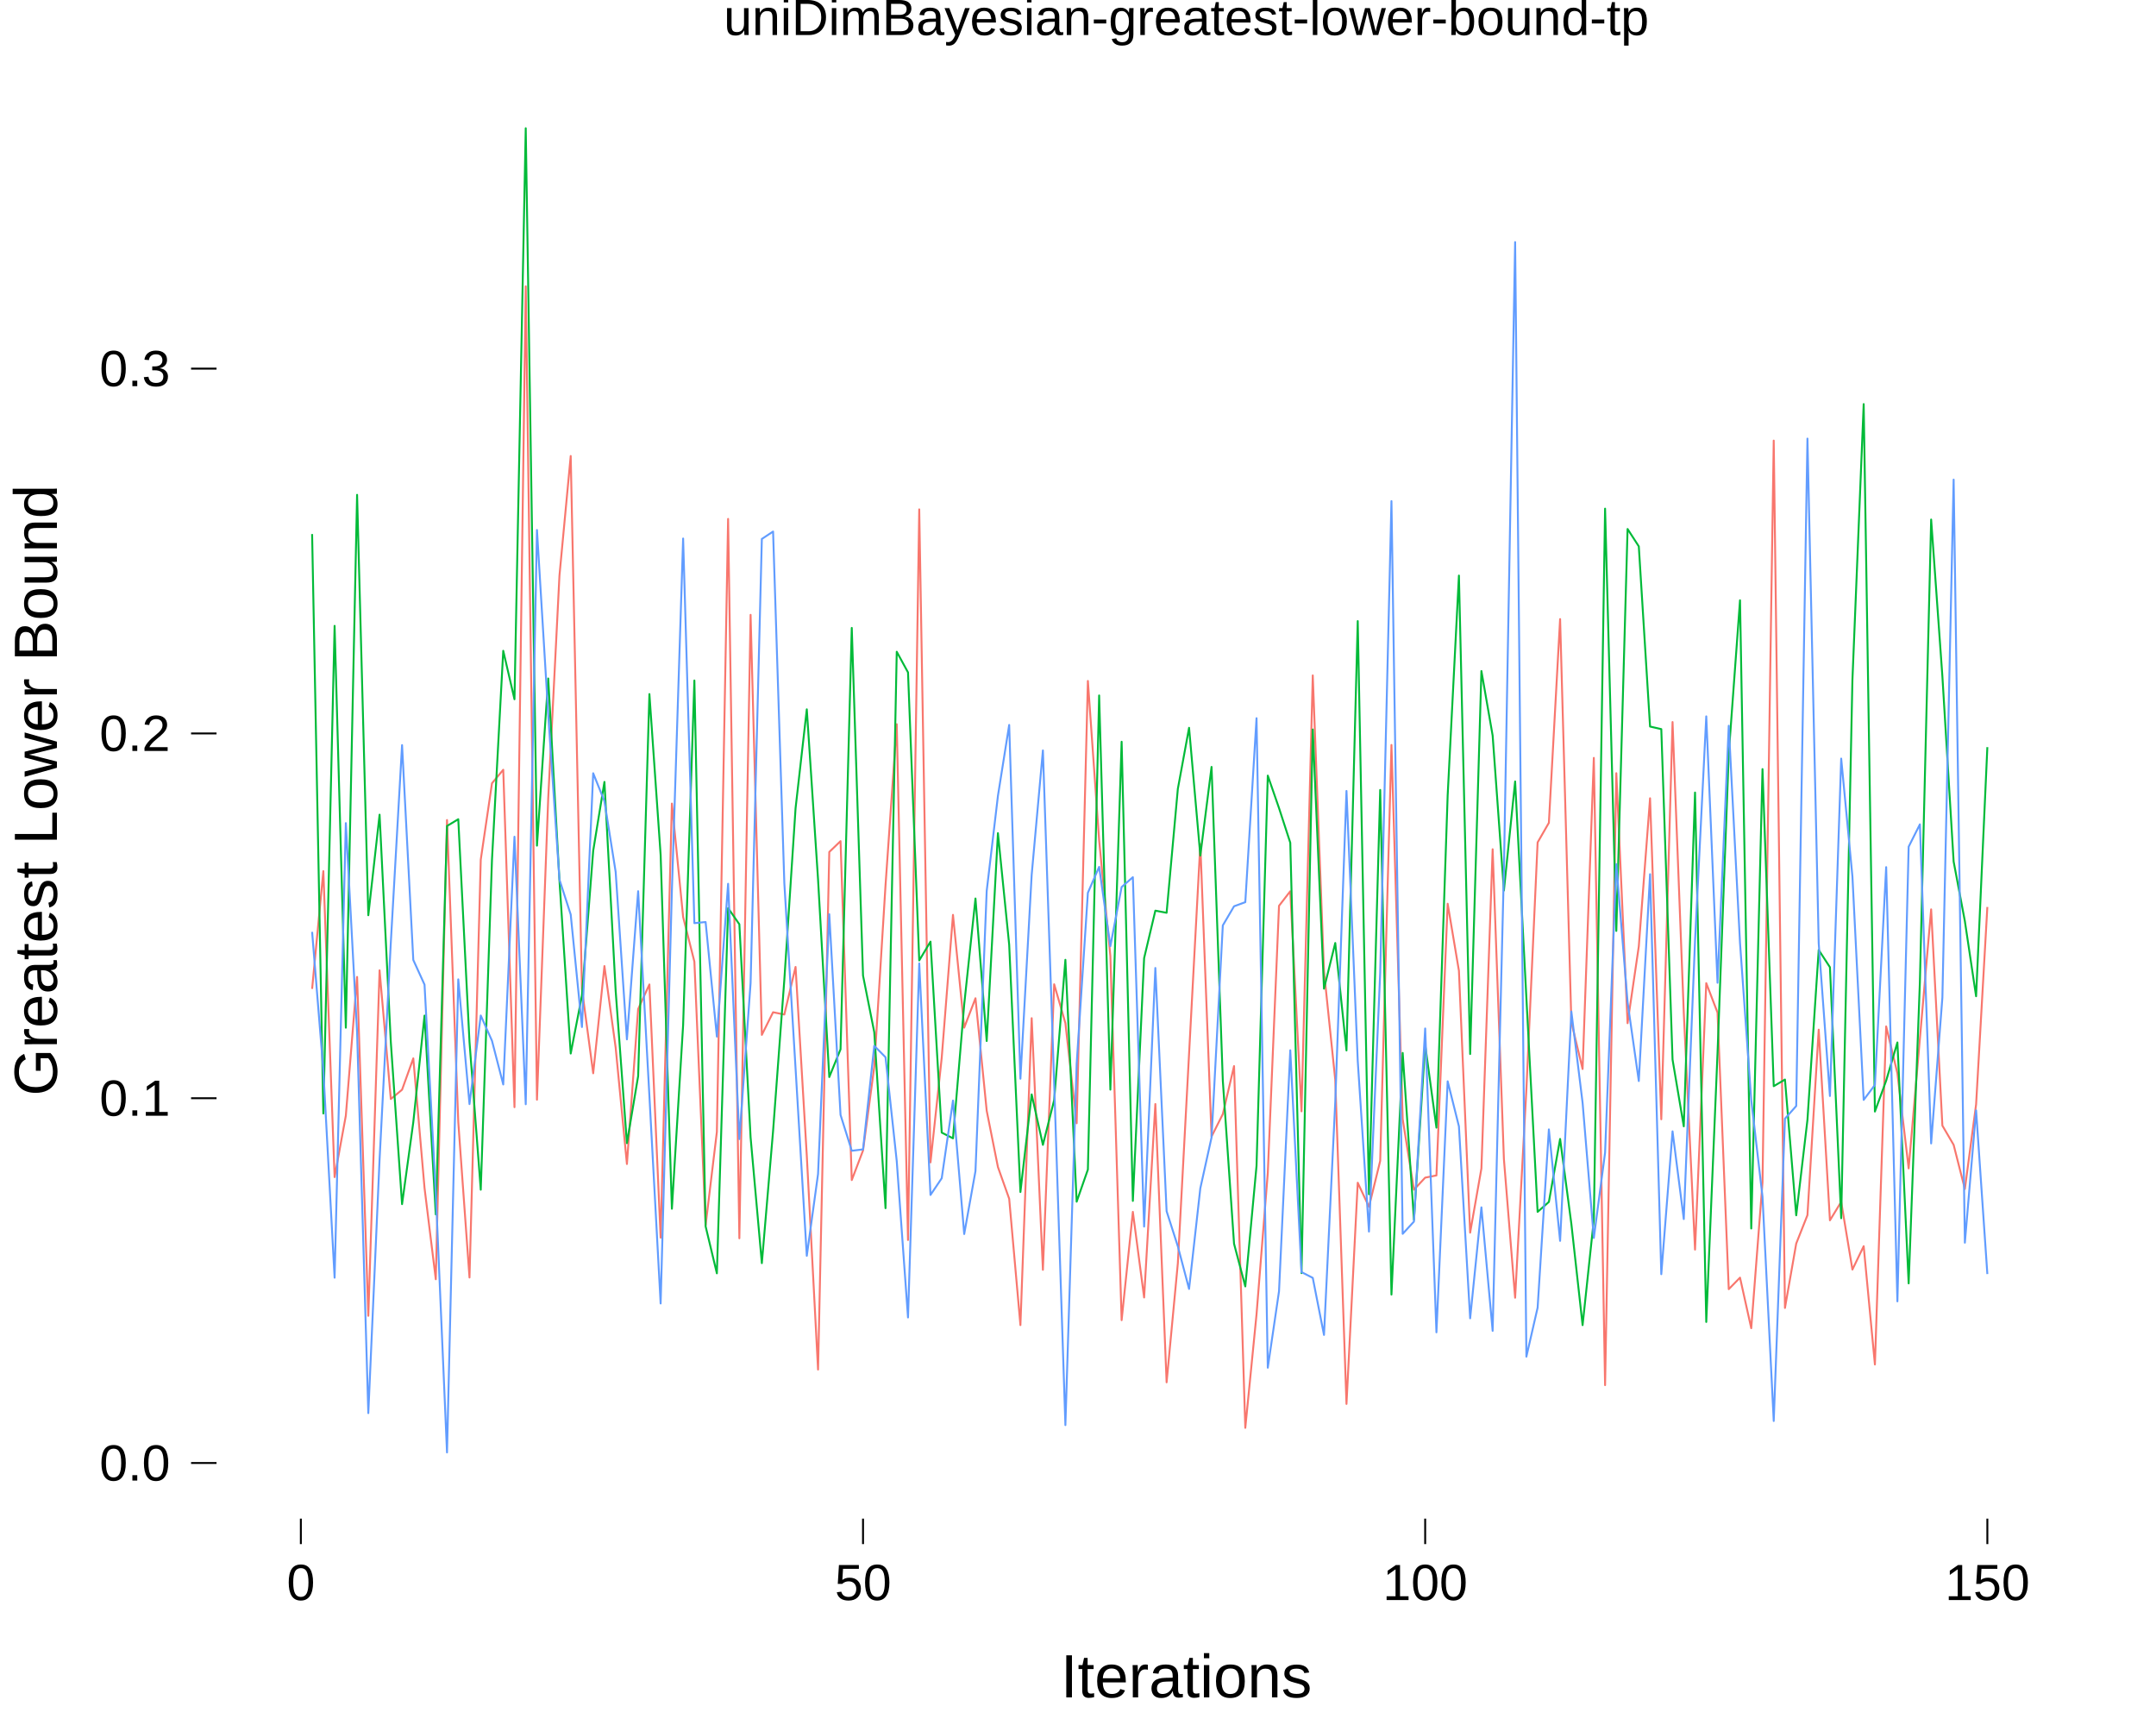
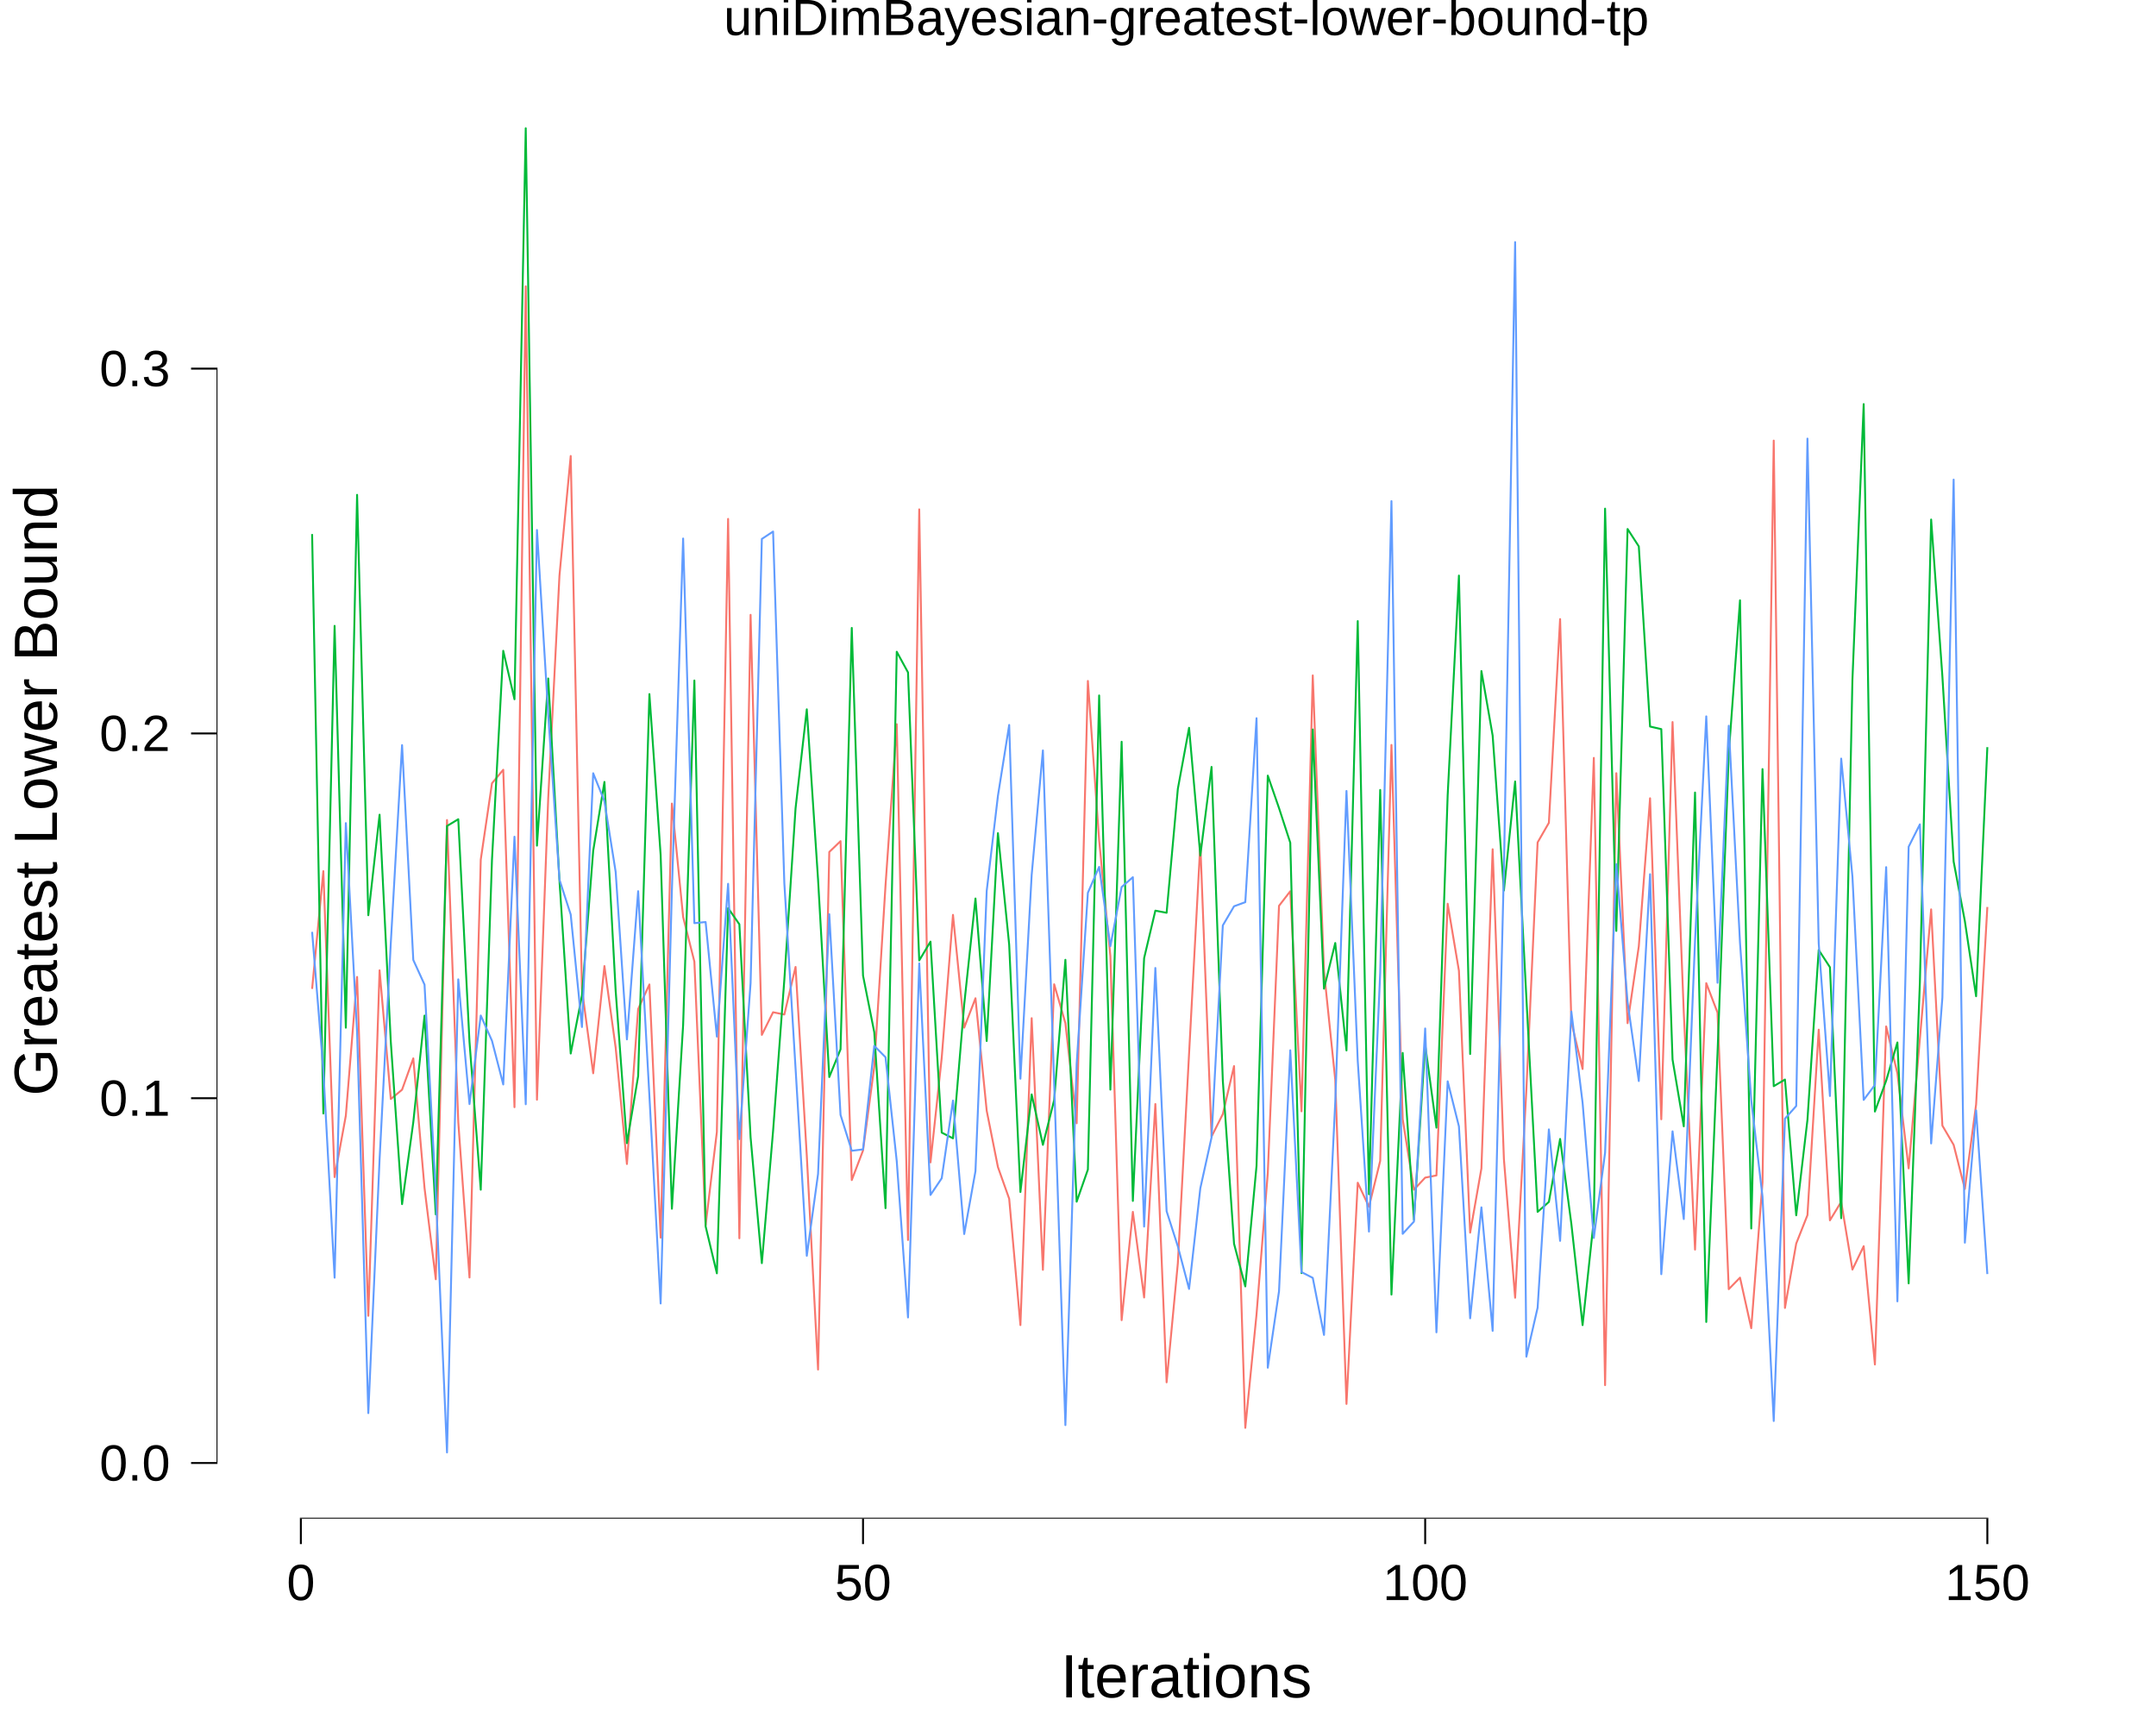
<svg xmlns="http://www.w3.org/2000/svg" viewBox="0 0 720.00 576.00">
  <defs>
    <style type="text/css">
    line, polyline, polygon, path, rect, circle {
      fill: none;
      stroke: #000000;
      stroke-linecap: round;
      stroke-linejoin: round;
      stroke-miterlimit: 10.00;
    }
  </style>
  </defs>
  <rect width="100%" height="100%" style="stroke: none; fill: #FFFFFF;" />
  <rect x="0.00" y="0.00" width="720.00" height="576.00" style="stroke-width: 10.67; stroke: none;" />
  <defs>
    <clipPath id="cpNzIuMzF8NzIwLjAwfDUwNy4xMHwyMC43MQ==">
      <rect x="72.31" y="20.71" width="647.69" height="486.38" />
    </clipPath>
  </defs>
  <rect x="72.31" y="20.71" width="647.69" height="486.38" style="stroke-width: 10.67; stroke: none;" clip-path="url(#cpNzIuMzF8NzIwLjAwfDUwNy4xMHwyMC43MQ==)" />
  <polyline points="104.23,330.21 107.98,290.88 111.74,393.05 115.49,372.54 119.25,326.21 123.00,439.37 126.76,324.00 130.51,366.97 134.27,363.87 138.02,353.40 141.77,396.66 145.53,427.16 149.28,273.82 153.04,374.65 156.79,426.58 160.55,287.05 164.30,261.54 168.06,257.03 171.81,369.70 175.57,95.62 179.32,367.21 183.08,266.51 186.83,192.24 190.59,152.26 194.34,330.20 198.10,358.38 201.85,322.58 205.60,349.82 209.36,388.68 213.11,336.93 216.87,328.72 220.62,413.26 224.38,268.32 228.13,306.18 231.89,321.11 235.64,409.12 239.40,377.95 243.15,173.27 246.91,413.48 250.66,205.30 254.42,345.56 258.17,338.00 261.93,338.76 265.68,322.87 269.43,385.90 273.19,457.31 276.94,284.48 280.70,280.87 284.45,394.04 288.21,384.16 291.96,356.20 295.72,295.65 299.47,241.82 303.23,414.05 306.98,170.08 310.74,388.14 314.49,353.18 318.25,305.48 322.00,343.15 325.76,333.33 329.51,370.88 333.26,389.69 337.02,400.28 340.77,442.47 344.53,339.98 348.28,424.01 352.04,328.66 355.79,341.63 359.55,375.07 363.30,227.38 367.06,280.62 370.81,319.24 374.57,440.82 378.32,404.66 382.08,433.25 385.83,368.65 389.59,461.58 393.34,421.84 397.09,351.90 400.85,281.81 404.60,379.50 408.36,372.01 412.11,355.98 415.87,476.78 419.62,438.89 423.38,391.68 427.13,302.46 430.89,297.60 434.64,371.09 438.40,225.53 442.15,324.33 445.91,360.55 449.66,468.79 453.42,394.93 457.17,402.97 460.92,387.63 464.68,248.75 468.43,373.71 472.19,397.25 475.94,393.23 479.70,392.49 483.45,301.77 487.21,324.15 490.96,411.60 494.72,390.16 498.47,283.57 502.23,387.02 505.98,433.33 509.74,363.80 513.49,281.29 517.25,274.75 521.00,206.72 524.76,341.34 528.51,356.95 532.26,253.07 536.02,462.52 539.77,258.18 543.53,341.66 547.28,316.00 551.04,266.55 554.79,373.74 558.55,241.10 562.30,338.15 566.06,417.26 569.81,328.29 573.57,338.11 577.32,430.47 581.08,426.62 584.83,443.50 588.59,394.80 592.34,147.12 596.09,436.74 599.85,415.24 603.60,405.75 607.36,343.81 611.11,407.48 614.87,401.31 618.62,423.92 622.38,416.12 626.13,455.62 629.89,342.74 633.64,358.39 637.40,390.14 641.15,346.84 644.91,303.65 648.66,375.85 652.42,382.28 656.17,397.02 659.92,368.79 663.68,302.85 " style="stroke-width: 0.64; stroke: #F8766D; stroke-linecap: butt;" clip-path="url(#cpNzIuMzF8NzIwLjAwfDUwNy4xMHwyMC43MQ==)" />
  <polyline points="104.23,178.33 107.98,371.81 111.74,208.98 115.49,343.16 119.25,165.23 123.00,305.61 126.76,272.03 130.51,347.93 134.27,402.08 138.02,374.73 141.77,339.12 145.53,405.51 149.28,275.81 153.04,273.55 156.79,347.91 160.55,397.26 164.30,287.05 168.06,217.31 171.81,233.49 175.57,42.82 179.32,282.37 183.08,226.55 186.83,293.94 190.59,351.79 194.34,332.44 198.10,284.08 201.85,261.09 205.60,330.84 209.36,381.72 213.11,359.32 216.87,231.76 220.62,285.47 224.38,403.62 228.13,342.28 231.89,227.23 235.64,409.49 239.40,425.18 243.15,303.23 246.91,308.63 250.66,379.77 254.42,421.78 258.17,377.67 261.93,327.15 265.68,269.90 269.43,236.85 273.19,293.68 276.94,359.64 280.70,350.37 284.45,209.67 288.21,325.76 291.96,344.66 295.72,403.43 299.47,217.63 303.23,224.52 306.98,320.70 310.74,314.42 314.49,378.19 318.25,380.10 322.00,335.40 325.76,300.02 329.51,347.61 333.26,278.20 337.02,315.45 340.77,398.03 344.53,365.44 348.28,382.28 352.04,367.34 355.79,320.49 359.55,401.26 363.30,390.53 367.06,232.22 370.81,363.84 374.57,247.68 378.32,401.00 382.08,319.94 385.83,304.08 389.59,304.79 393.34,263.42 397.09,243.02 400.85,285.67 404.60,256.08 408.36,360.81 412.11,415.30 415.87,429.55 419.62,389.30 423.38,258.99 427.13,269.83 430.89,281.41 434.64,425.11 438.40,243.58 442.15,330.13 445.91,314.88 449.66,350.76 453.42,207.39 457.17,398.78 460.92,263.77 464.68,432.27 468.43,351.59 472.19,407.27 475.94,348.90 479.70,376.54 483.45,265.58 487.21,192.19 490.96,351.95 494.72,224.07 498.47,245.60 502.23,297.36 505.98,260.94 509.74,333.24 513.49,404.66 517.25,401.34 521.00,380.31 524.76,408.69 528.51,442.48 532.26,407.29 536.02,169.84 539.77,310.85 543.53,176.64 547.28,182.44 551.04,242.60 554.79,243.46 558.55,353.81 562.30,376.10 566.06,264.64 569.81,441.42 573.57,351.65 577.32,251.78 581.08,200.45 584.83,410.21 588.59,256.81 592.34,362.69 596.09,360.47 599.85,405.81 603.60,373.94 607.36,317.21 611.11,322.97 614.87,406.78 618.62,227.03 622.38,134.93 626.13,371.16 629.89,360.84 633.64,348.09 637.40,428.54 641.15,327.90 644.91,173.48 648.66,225.80 652.42,287.69 656.17,307.59 659.92,332.66 663.68,249.48 " style="stroke-width: 0.64; stroke: #00BA38; stroke-linecap: butt;" clip-path="url(#cpNzIuMzF8NzIwLjAwfDUwNy4xMHwyMC43MQ==)" />
  <polyline points="104.23,311.16 107.98,357.41 111.74,426.64 115.49,274.85 119.25,344.66 123.00,471.86 126.76,387.13 130.51,314.79 134.27,248.80 138.02,320.54 141.77,328.78 145.53,398.17 149.28,484.99 153.04,327.02 156.79,368.67 160.55,339.09 164.30,347.53 168.06,362.12 171.81,279.39 175.57,368.72 179.32,176.98 183.08,238.56 186.83,293.71 190.59,305.38 194.34,342.93 198.10,258.20 201.85,267.51 205.60,291.14 209.36,347.06 213.11,297.58 216.87,365.96 220.62,435.25 224.38,297.25 228.13,179.82 231.89,308.25 235.64,307.88 239.40,346.14 243.15,295.11 246.91,380.36 250.66,328.27 254.42,179.96 258.17,177.49 261.93,294.91 265.68,356.78 269.43,419.33 273.19,392.00 276.94,305.26 280.70,372.28 284.45,384.26 288.21,383.79 291.96,349.22 295.72,353.02 299.47,387.73 303.23,439.92 306.98,321.69 310.74,399.01 314.49,393.43 318.25,367.49 322.00,412.06 325.76,391.05 329.51,297.49 333.26,265.75 337.02,242.07 340.77,360.20 344.53,292.12 348.28,250.58 352.04,361.67 355.79,475.86 359.55,355.30 363.30,298.11 367.06,289.46 370.81,315.94 374.57,296.19 378.32,292.91 382.08,409.57 385.83,323.22 389.59,404.44 393.34,416.15 397.09,430.39 400.85,396.78 404.60,379.81 408.36,309.01 412.11,302.62 415.87,301.24 419.62,239.82 423.38,456.70 427.13,431.17 430.89,350.70 434.64,424.77 438.40,426.70 442.15,445.75 445.91,368.00 449.66,264.11 453.42,354.25 457.17,411.24 460.92,324.84 464.68,167.33 468.43,411.99 472.19,407.90 475.94,343.42 479.70,444.88 483.45,361.06 487.21,376.11 490.96,440.20 494.72,403.15 498.47,444.39 502.23,290.53 505.98,80.84 509.74,453.00 513.49,436.65 517.25,377.12 521.00,414.34 524.76,337.77 528.51,368.24 532.26,413.37 536.02,384.89 539.77,288.55 543.53,334.62 547.28,360.97 551.04,291.91 554.79,425.47 558.55,377.77 562.30,407.06 566.06,314.11 569.81,239.20 573.57,328.16 577.32,242.34 581.08,314.86 584.83,367.31 588.59,399.58 592.34,474.49 596.09,373.53 599.85,369.31 603.60,146.45 607.36,314.96 611.11,365.97 614.87,253.30 618.62,292.67 622.38,367.27 626.13,362.26 629.89,289.55 633.64,434.54 637.40,282.73 641.15,275.26 644.91,381.81 648.66,333.13 652.42,160.15 656.17,414.95 659.92,370.76 663.68,425.43 " style="stroke-width: 0.64; stroke: #619CFF; stroke-linecap: butt;" clip-path="url(#cpNzIuMzF8NzIwLjAwfDUwNy4xMHwyMC43MQ==)" />
+   <line x1="100.15" y1="507.10" x2="664.00" y2="507.10" style="stroke-width: 0.64; stroke-linecap: butt;" clip-path="url(#cpNzIuMzF8NzIwLjAwfDUwNy4xMHwyMC43MQ==)" />
+   <line x1="72.31" y1="488.84" x2="72.31" y2="122.77" style="stroke-width: 0.64; stroke-linecap: butt;" clip-path="url(#cpNzIuMzF8NzIwLjAwfDUwNy4xMHwyMC43MQ==)" />
  <rect x="72.31" y="20.71" width="647.69" height="486.38" style="stroke-width: 0.00; stroke: none;" clip-path="url(#cpNzIuMzF8NzIwLjAwfDUwNy4xMHwyMC43MQ==)" />
  <defs>
    <clipPath id="cpMC4wMHw3MjAuMDB8NTc2LjAwfDAuMDA=">
      <rect x="0.00" y="0.00" width="720.00" height="576.00" />
    </clipPath>
  </defs>
  <polyline points="72.31,507.10 72.31,20.71 " style="stroke-width: 0.00; stroke: none; stroke-linecap: butt;" clip-path="url(#cpMC4wMHw3MjAuMDB8NTc2LjAwfDAuMDA=)" />
  <g clip-path="url(#cpMC4wMHw3MjAuMDB8NTc2LjAwfDAuMDA=)">
    <text x="33.21" y="494.38" style="font-size: 17.00px; font-family: Liberation Sans;" textLength="23.62px" lengthAdjust="spacingAndGlyphs">0.0</text>
  </g>
  <g clip-path="url(#cpMC4wMHw3MjAuMDB8NTc2LjAwfDAuMDA=)">
    <text x="33.21" y="372.56" style="font-size: 17.00px; font-family: Liberation Sans;" textLength="23.62px" lengthAdjust="spacingAndGlyphs">0.1</text>
  </g>
  <g clip-path="url(#cpMC4wMHw3MjAuMDB8NTc2LjAwfDAuMDA=)">
    <text x="33.21" y="250.75" style="font-size: 17.00px; font-family: Liberation Sans;" textLength="23.62px" lengthAdjust="spacingAndGlyphs">0.2</text>
  </g>
  <g clip-path="url(#cpMC4wMHw3MjAuMDB8NTc2LjAwfDAuMDA=)">
    <text x="33.21" y="128.94" style="font-size: 17.00px; font-family: Liberation Sans;" textLength="23.62px" lengthAdjust="spacingAndGlyphs">0.3</text>
  </g>
  <polyline points="63.81,488.52 72.31,488.52 " style="stroke-width: 0.64; stroke-linecap: butt;" clip-path="url(#cpMC4wMHw3MjAuMDB8NTc2LjAwfDAuMDA=)" />
  <polyline points="63.81,366.71 72.31,366.71 " style="stroke-width: 0.64; stroke-linecap: butt;" clip-path="url(#cpMC4wMHw3MjAuMDB8NTc2LjAwfDAuMDA=)" />
  <polyline points="63.81,244.90 72.31,244.90 " style="stroke-width: 0.64; stroke-linecap: butt;" clip-path="url(#cpMC4wMHw3MjAuMDB8NTc2LjAwfDAuMDA=)" />
  <polyline points="63.81,123.09 72.31,123.09 " style="stroke-width: 0.64; stroke-linecap: butt;" clip-path="url(#cpMC4wMHw3MjAuMDB8NTc2LjAwfDAuMDA=)" />
  <polyline points="72.31,507.10 720.00,507.10 " style="stroke-width: 0.00; stroke: none; stroke-linecap: butt;" clip-path="url(#cpMC4wMHw3MjAuMDB8NTc2LjAwfDAuMDA=)" />
  <polyline points="100.47,515.60 100.47,507.10 " style="stroke-width: 0.64; stroke-linecap: butt;" clip-path="url(#cpMC4wMHw3MjAuMDB8NTc2LjAwfDAuMDA=)" />
  <polyline points="288.21,515.60 288.21,507.10 " style="stroke-width: 0.64; stroke-linecap: butt;" clip-path="url(#cpMC4wMHw3MjAuMDB8NTc2LjAwfDAuMDA=)" />
  <polyline points="475.94,515.60 475.94,507.10 " style="stroke-width: 0.64; stroke-linecap: butt;" clip-path="url(#cpMC4wMHw3MjAuMDB8NTc2LjAwfDAuMDA=)" />
  <polyline points="663.68,515.60 663.68,507.10 " style="stroke-width: 0.64; stroke-linecap: butt;" clip-path="url(#cpMC4wMHw3MjAuMDB8NTc2LjAwfDAuMDA=)" />
  <g clip-path="url(#cpMC4wMHw3MjAuMDB8NTc2LjAwfDAuMDA=)">
    <text x="95.75" y="534.28" style="font-size: 17.00px; font-family: Liberation Sans;" textLength="9.45px" lengthAdjust="spacingAndGlyphs">0</text>
  </g>
  <g clip-path="url(#cpMC4wMHw3MjAuMDB8NTc2LjAwfDAuMDA=)">
    <text x="278.76" y="534.28" style="font-size: 17.00px; font-family: Liberation Sans;" textLength="18.91px" lengthAdjust="spacingAndGlyphs">50</text>
  </g>
  <g clip-path="url(#cpMC4wMHw3MjAuMDB8NTc2LjAwfDAuMDA=)">
    <text x="461.76" y="534.28" style="font-size: 17.00px; font-family: Liberation Sans;" textLength="28.36px" lengthAdjust="spacingAndGlyphs">100</text>
  </g>
  <g clip-path="url(#cpMC4wMHw3MjAuMDB8NTc2LjAwfDAuMDA=)">
    <text x="649.50" y="534.28" style="font-size: 17.00px; font-family: Liberation Sans;" textLength="28.36px" lengthAdjust="spacingAndGlyphs">150</text>
  </g>
  <g clip-path="url(#cpMC4wMHw3MjAuMDB8NTc2LjAwfDAuMDA=)">
    <text x="354.20" y="566.78" style="font-size: 20.40px; font-family: Liberation Sans;" textLength="83.92px" lengthAdjust="spacingAndGlyphs">Iterations</text>
  </g>
  <g clip-path="url(#cpMC4wMHw3MjAuMDB8NTc2LjAwfDAuMDA=)">
    <text transform="translate(19.01,365.95) rotate(-90)" style="font-size: 20.40px; font-family: Liberation Sans;" textLength="204.09px" lengthAdjust="spacingAndGlyphs">Greatest Lower Bound</text>
  </g>
  <g clip-path="url(#cpMC4wMHw3MjAuMDB8NTc2LjAwfDAuMDA=)">
    <text x="241.69" y="11.70" style="font-size: 17.00px; font-family: Liberation Sans;" textLength="308.94px" lengthAdjust="spacingAndGlyphs">uniDimBayesian-greatest-lower-bound-tp</text>
  </g>
</svg>
